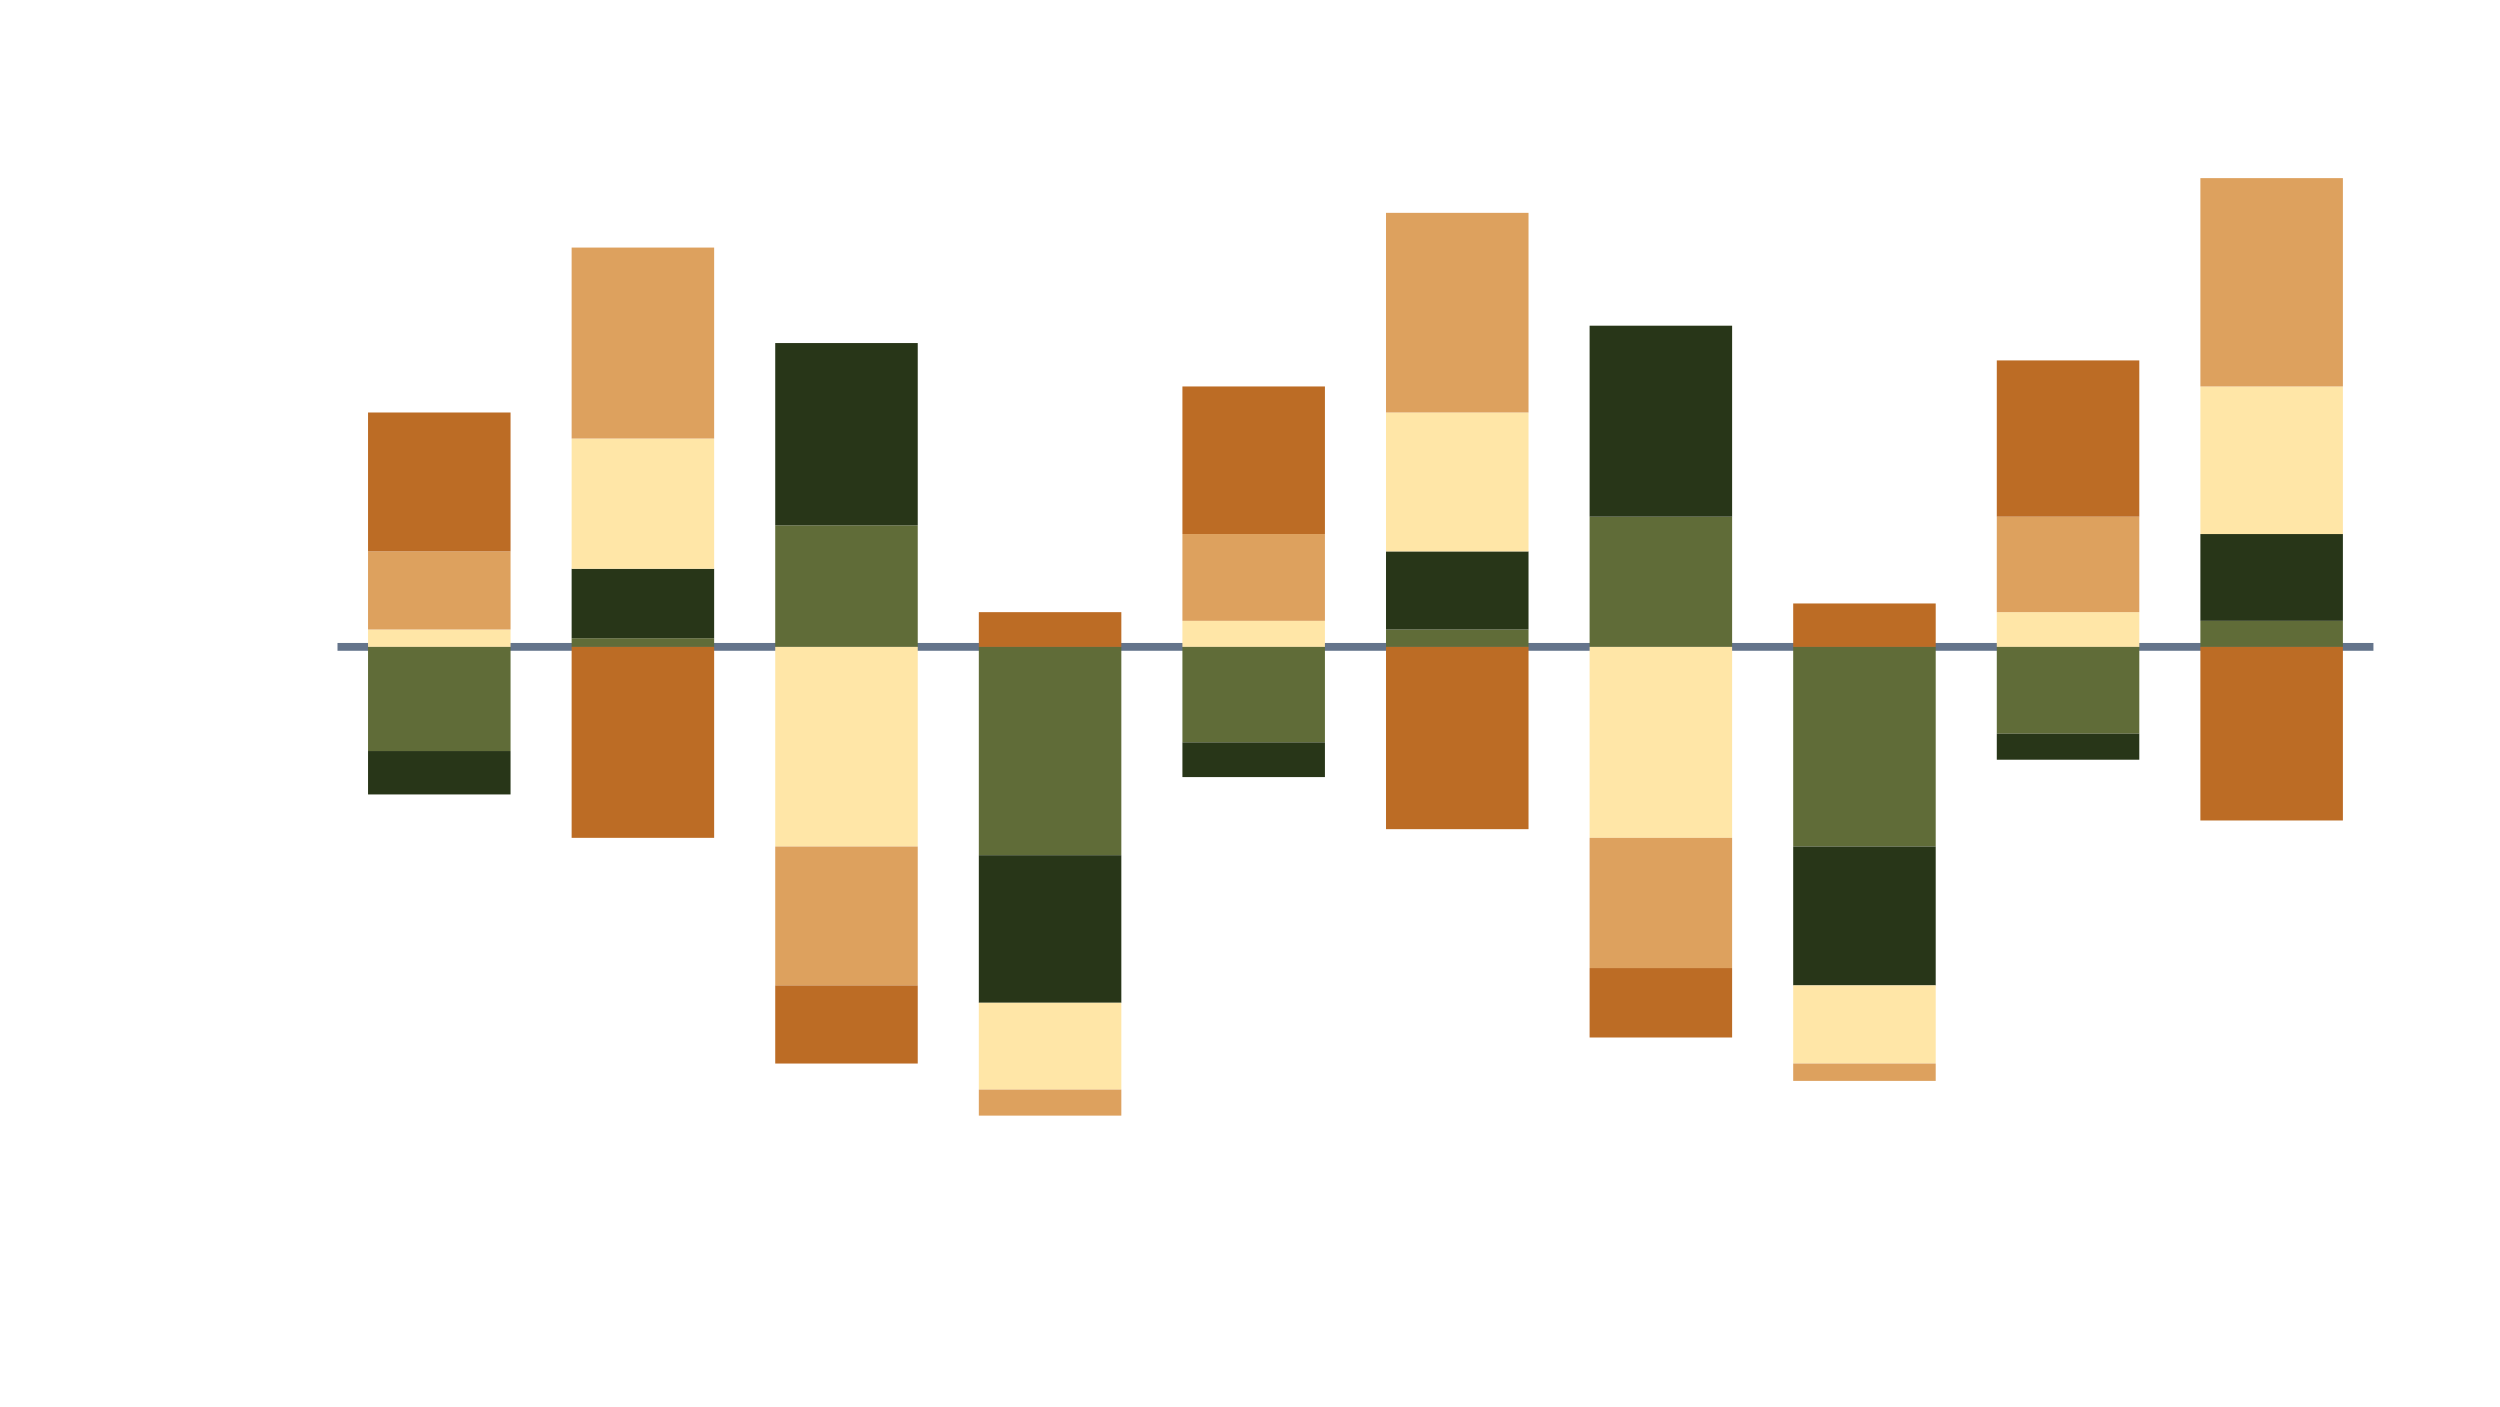
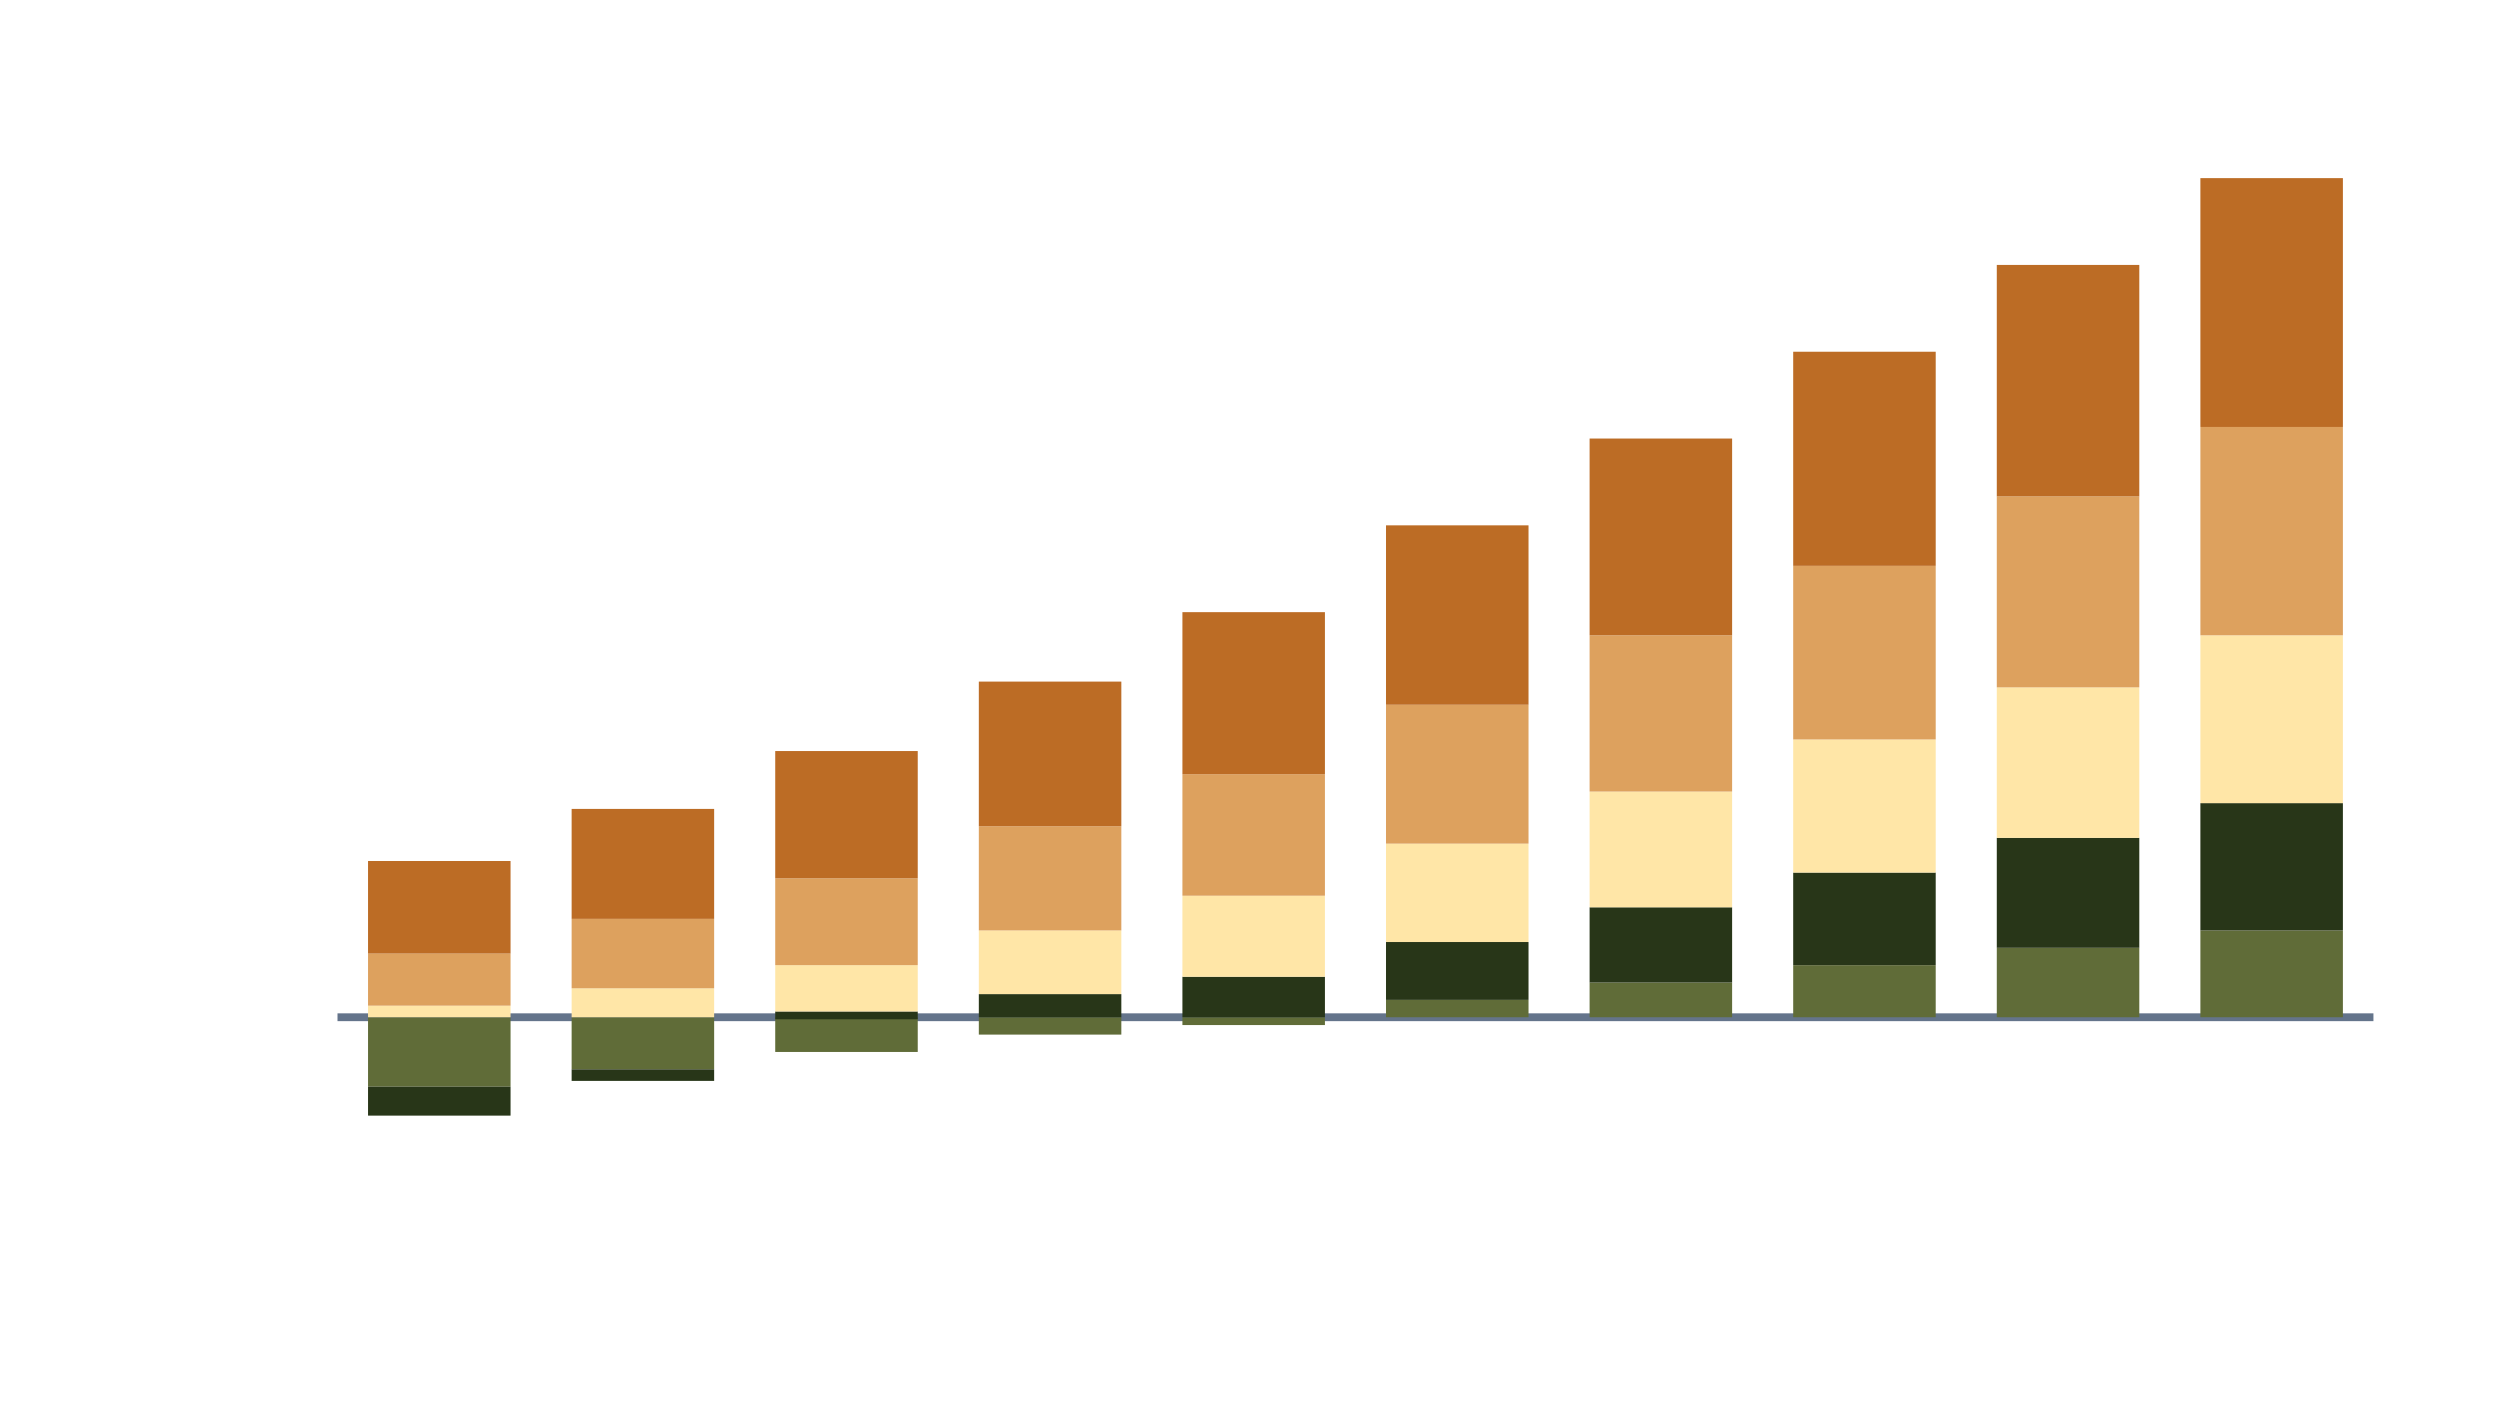
<svg xmlns="http://www.w3.org/2000/svg" width="320" height="180" viewBox="0 0 320 180">
  <svg width="320" height="180" viewBox="0 0 320 180" preserveAspectRatio="xMidYMid meet">
    <g data-chart-id="default-preview-DivergentStackedBarChart" data-chart-type="bar" data-bar-variant="divergent-stacked" data-axis-swapped="false" data-renderer="deterministic-bar@1">
-       <line data-mark-role="zero-line" x1="43.2" y1="82.8" x2="303.8" y2="82.8" stroke="#64748b" stroke-width="1" vector-effect="non-scaling-stroke" />
-       <rect data-chart-id="default-preview-DivergentStackedBarChart" data-mark-role="bar" data-mark-group-id="mark-group:default-preview-DivergentStackedBarChart:bar" data-row-keys="C001|Alpha" data-category-key="C001" data-series-key="Alpha" data-value="-12" x="47.109" y="82.8" width="18.242" height="13.333" fill="#606c38" fill-opacity="1" />
-       <rect data-chart-id="default-preview-DivergentStackedBarChart" data-mark-role="bar" data-mark-group-id="mark-group:default-preview-DivergentStackedBarChart:bar" data-row-keys="C001|Beta" data-category-key="C001" data-series-key="Beta" data-value="-5" x="47.109" y="96.133" width="18.242" height="5.556" fill="#283618" fill-opacity="1" />
-       <rect data-chart-id="default-preview-DivergentStackedBarChart" data-mark-role="bar" data-mark-group-id="mark-group:default-preview-DivergentStackedBarChart:bar" data-row-keys="C001|Gamma" data-category-key="C001" data-series-key="Gamma" data-value="2" x="47.109" y="80.578" width="18.242" height="2.222" fill="#ffe6a7" fill-opacity="1" />
-       <rect data-chart-id="default-preview-DivergentStackedBarChart" data-mark-role="bar" data-mark-group-id="mark-group:default-preview-DivergentStackedBarChart:bar" data-row-keys="C001|Delta" data-category-key="C001" data-series-key="Delta" data-value="9" x="47.109" y="70.578" width="18.242" height="10" fill="#dda15e" fill-opacity="1" />
-       <rect data-chart-id="default-preview-DivergentStackedBarChart" data-mark-role="bar" data-mark-group-id="mark-group:default-preview-DivergentStackedBarChart:bar" data-row-keys="C001|Epsilon" data-category-key="C001" data-series-key="Epsilon" data-value="16" x="47.109" y="52.8" width="18.242" height="17.778" fill="#bc6c25" fill-opacity="1" />
-       <rect data-chart-id="default-preview-DivergentStackedBarChart" data-mark-role="bar" data-mark-group-id="mark-group:default-preview-DivergentStackedBarChart:bar" data-row-keys="C002|Alpha" data-category-key="C002" data-series-key="Alpha" data-value="1" x="73.169" y="81.689" width="18.242" height="1.111" fill="#606c38" fill-opacity="1" />
-       <rect data-chart-id="default-preview-DivergentStackedBarChart" data-mark-role="bar" data-mark-group-id="mark-group:default-preview-DivergentStackedBarChart:bar" data-row-keys="C002|Beta" data-category-key="C002" data-series-key="Beta" data-value="8" x="73.169" y="72.8" width="18.242" height="8.889" fill="#283618" fill-opacity="1" />
-       <rect data-chart-id="default-preview-DivergentStackedBarChart" data-mark-role="bar" data-mark-group-id="mark-group:default-preview-DivergentStackedBarChart:bar" data-row-keys="C002|Gamma" data-category-key="C002" data-series-key="Gamma" data-value="15" x="73.169" y="56.133" width="18.242" height="16.667" fill="#ffe6a7" fill-opacity="1" />
-       <rect data-chart-id="default-preview-DivergentStackedBarChart" data-mark-role="bar" data-mark-group-id="mark-group:default-preview-DivergentStackedBarChart:bar" data-row-keys="C002|Delta" data-category-key="C002" data-series-key="Delta" data-value="22" x="73.169" y="31.689" width="18.242" height="24.444" fill="#dda15e" fill-opacity="1" />
-       <rect data-chart-id="default-preview-DivergentStackedBarChart" data-mark-role="bar" data-mark-group-id="mark-group:default-preview-DivergentStackedBarChart:bar" data-row-keys="C002|Epsilon" data-category-key="C002" data-series-key="Epsilon" data-value="-22" x="73.169" y="82.8" width="18.242" height="24.444" fill="#bc6c25" fill-opacity="1" />
-       <rect data-chart-id="default-preview-DivergentStackedBarChart" data-mark-role="bar" data-mark-group-id="mark-group:default-preview-DivergentStackedBarChart:bar" data-row-keys="C003|Alpha" data-category-key="C003" data-series-key="Alpha" data-value="14" x="99.229" y="67.244" width="18.242" height="15.556" fill="#606c38" fill-opacity="1" />
-       <rect data-chart-id="default-preview-DivergentStackedBarChart" data-mark-role="bar" data-mark-group-id="mark-group:default-preview-DivergentStackedBarChart:bar" data-row-keys="C003|Beta" data-category-key="C003" data-series-key="Beta" data-value="21" x="99.229" y="43.911" width="18.242" height="23.333" fill="#283618" fill-opacity="1" />
-       <rect data-chart-id="default-preview-DivergentStackedBarChart" data-mark-role="bar" data-mark-group-id="mark-group:default-preview-DivergentStackedBarChart:bar" data-row-keys="C003|Gamma" data-category-key="C003" data-series-key="Gamma" data-value="-23" x="99.229" y="82.8" width="18.242" height="25.556" fill="#ffe6a7" fill-opacity="1" />
-       <rect data-chart-id="default-preview-DivergentStackedBarChart" data-mark-role="bar" data-mark-group-id="mark-group:default-preview-DivergentStackedBarChart:bar" data-row-keys="C003|Delta" data-category-key="C003" data-series-key="Delta" data-value="-16" x="99.229" y="108.356" width="18.242" height="17.778" fill="#dda15e" fill-opacity="1" />
-       <rect data-chart-id="default-preview-DivergentStackedBarChart" data-mark-role="bar" data-mark-group-id="mark-group:default-preview-DivergentStackedBarChart:bar" data-row-keys="C003|Epsilon" data-category-key="C003" data-series-key="Epsilon" data-value="-9" x="99.229" y="126.133" width="18.242" height="10" fill="#bc6c25" fill-opacity="1" />
-       <rect data-chart-id="default-preview-DivergentStackedBarChart" data-mark-role="bar" data-mark-group-id="mark-group:default-preview-DivergentStackedBarChart:bar" data-row-keys="C004|Alpha" data-category-key="C004" data-series-key="Alpha" data-value="-24" x="125.289" y="82.8" width="18.242" height="26.667" fill="#606c38" fill-opacity="1" />
-       <rect data-chart-id="default-preview-DivergentStackedBarChart" data-mark-role="bar" data-mark-group-id="mark-group:default-preview-DivergentStackedBarChart:bar" data-row-keys="C004|Beta" data-category-key="C004" data-series-key="Beta" data-value="-17" x="125.289" y="109.467" width="18.242" height="18.889" fill="#283618" fill-opacity="1" />
-       <rect data-chart-id="default-preview-DivergentStackedBarChart" data-mark-role="bar" data-mark-group-id="mark-group:default-preview-DivergentStackedBarChart:bar" data-row-keys="C004|Gamma" data-category-key="C004" data-series-key="Gamma" data-value="-10" x="125.289" y="128.356" width="18.242" height="11.111" fill="#ffe6a7" fill-opacity="1" />
-       <rect data-chart-id="default-preview-DivergentStackedBarChart" data-mark-role="bar" data-mark-group-id="mark-group:default-preview-DivergentStackedBarChart:bar" data-row-keys="C004|Delta" data-category-key="C004" data-series-key="Delta" data-value="-3" x="125.289" y="139.467" width="18.242" height="3.333" fill="#dda15e" fill-opacity="1" />
-       <rect data-chart-id="default-preview-DivergentStackedBarChart" data-mark-role="bar" data-mark-group-id="mark-group:default-preview-DivergentStackedBarChart:bar" data-row-keys="C004|Epsilon" data-category-key="C004" data-series-key="Epsilon" data-value="4" x="125.289" y="78.356" width="18.242" height="4.444" fill="#bc6c25" fill-opacity="1" />
-       <rect data-chart-id="default-preview-DivergentStackedBarChart" data-mark-role="bar" data-mark-group-id="mark-group:default-preview-DivergentStackedBarChart:bar" data-row-keys="C005|Alpha" data-category-key="C005" data-series-key="Alpha" data-value="-11" x="151.349" y="82.8" width="18.242" height="12.222" fill="#606c38" fill-opacity="1" />
-       <rect data-chart-id="default-preview-DivergentStackedBarChart" data-mark-role="bar" data-mark-group-id="mark-group:default-preview-DivergentStackedBarChart:bar" data-row-keys="C005|Beta" data-category-key="C005" data-series-key="Beta" data-value="-4" x="151.349" y="95.022" width="18.242" height="4.444" fill="#283618" fill-opacity="1" />
-       <rect data-chart-id="default-preview-DivergentStackedBarChart" data-mark-role="bar" data-mark-group-id="mark-group:default-preview-DivergentStackedBarChart:bar" data-row-keys="C005|Gamma" data-category-key="C005" data-series-key="Gamma" data-value="3" x="151.349" y="79.467" width="18.242" height="3.333" fill="#ffe6a7" fill-opacity="1" />
-       <rect data-chart-id="default-preview-DivergentStackedBarChart" data-mark-role="bar" data-mark-group-id="mark-group:default-preview-DivergentStackedBarChart:bar" data-row-keys="C005|Delta" data-category-key="C005" data-series-key="Delta" data-value="10" x="151.349" y="68.356" width="18.242" height="11.111" fill="#dda15e" fill-opacity="1" />
-       <rect data-chart-id="default-preview-DivergentStackedBarChart" data-mark-role="bar" data-mark-group-id="mark-group:default-preview-DivergentStackedBarChart:bar" data-row-keys="C005|Epsilon" data-category-key="C005" data-series-key="Epsilon" data-value="17" x="151.349" y="49.467" width="18.242" height="18.889" fill="#bc6c25" fill-opacity="1" />
-       <rect data-chart-id="default-preview-DivergentStackedBarChart" data-mark-role="bar" data-mark-group-id="mark-group:default-preview-DivergentStackedBarChart:bar" data-row-keys="C006|Alpha" data-category-key="C006" data-series-key="Alpha" data-value="2" x="177.409" y="80.578" width="18.242" height="2.222" fill="#606c38" fill-opacity="1" />
-       <rect data-chart-id="default-preview-DivergentStackedBarChart" data-mark-role="bar" data-mark-group-id="mark-group:default-preview-DivergentStackedBarChart:bar" data-row-keys="C006|Beta" data-category-key="C006" data-series-key="Beta" data-value="9" x="177.409" y="70.578" width="18.242" height="10" fill="#283618" fill-opacity="1" />
-       <rect data-chart-id="default-preview-DivergentStackedBarChart" data-mark-role="bar" data-mark-group-id="mark-group:default-preview-DivergentStackedBarChart:bar" data-row-keys="C006|Gamma" data-category-key="C006" data-series-key="Gamma" data-value="16" x="177.409" y="52.8" width="18.242" height="17.778" fill="#ffe6a7" fill-opacity="1" />
-       <rect data-chart-id="default-preview-DivergentStackedBarChart" data-mark-role="bar" data-mark-group-id="mark-group:default-preview-DivergentStackedBarChart:bar" data-row-keys="C006|Delta" data-category-key="C006" data-series-key="Delta" data-value="23" x="177.409" y="27.244" width="18.242" height="25.556" fill="#dda15e" fill-opacity="1" />
-       <rect data-chart-id="default-preview-DivergentStackedBarChart" data-mark-role="bar" data-mark-group-id="mark-group:default-preview-DivergentStackedBarChart:bar" data-row-keys="C006|Epsilon" data-category-key="C006" data-series-key="Epsilon" data-value="-21" x="177.409" y="82.8" width="18.242" height="23.333" fill="#bc6c25" fill-opacity="1" />
-       <rect data-chart-id="default-preview-DivergentStackedBarChart" data-mark-role="bar" data-mark-group-id="mark-group:default-preview-DivergentStackedBarChart:bar" data-row-keys="C007|Alpha" data-category-key="C007" data-series-key="Alpha" data-value="15" x="203.469" y="66.133" width="18.242" height="16.667" fill="#606c38" fill-opacity="1" />
-       <rect data-chart-id="default-preview-DivergentStackedBarChart" data-mark-role="bar" data-mark-group-id="mark-group:default-preview-DivergentStackedBarChart:bar" data-row-keys="C007|Beta" data-category-key="C007" data-series-key="Beta" data-value="22" x="203.469" y="41.689" width="18.242" height="24.444" fill="#283618" fill-opacity="1" />
-       <rect data-chart-id="default-preview-DivergentStackedBarChart" data-mark-role="bar" data-mark-group-id="mark-group:default-preview-DivergentStackedBarChart:bar" data-row-keys="C007|Gamma" data-category-key="C007" data-series-key="Gamma" data-value="-22" x="203.469" y="82.8" width="18.242" height="24.444" fill="#ffe6a7" fill-opacity="1" />
-       <rect data-chart-id="default-preview-DivergentStackedBarChart" data-mark-role="bar" data-mark-group-id="mark-group:default-preview-DivergentStackedBarChart:bar" data-row-keys="C007|Delta" data-category-key="C007" data-series-key="Delta" data-value="-15" x="203.469" y="107.244" width="18.242" height="16.667" fill="#dda15e" fill-opacity="1" />
-       <rect data-chart-id="default-preview-DivergentStackedBarChart" data-mark-role="bar" data-mark-group-id="mark-group:default-preview-DivergentStackedBarChart:bar" data-row-keys="C007|Epsilon" data-category-key="C007" data-series-key="Epsilon" data-value="-8" x="203.469" y="123.911" width="18.242" height="8.889" fill="#bc6c25" fill-opacity="1" />
-       <rect data-chart-id="default-preview-DivergentStackedBarChart" data-mark-role="bar" data-mark-group-id="mark-group:default-preview-DivergentStackedBarChart:bar" data-row-keys="C008|Alpha" data-category-key="C008" data-series-key="Alpha" data-value="-23" x="229.529" y="82.8" width="18.242" height="25.556" fill="#606c38" fill-opacity="1" />
-       <rect data-chart-id="default-preview-DivergentStackedBarChart" data-mark-role="bar" data-mark-group-id="mark-group:default-preview-DivergentStackedBarChart:bar" data-row-keys="C008|Beta" data-category-key="C008" data-series-key="Beta" data-value="-16" x="229.529" y="108.356" width="18.242" height="17.778" fill="#283618" fill-opacity="1" />
-       <rect data-chart-id="default-preview-DivergentStackedBarChart" data-mark-role="bar" data-mark-group-id="mark-group:default-preview-DivergentStackedBarChart:bar" data-row-keys="C008|Gamma" data-category-key="C008" data-series-key="Gamma" data-value="-9" x="229.529" y="126.133" width="18.242" height="10" fill="#ffe6a7" fill-opacity="1" />
-       <rect data-chart-id="default-preview-DivergentStackedBarChart" data-mark-role="bar" data-mark-group-id="mark-group:default-preview-DivergentStackedBarChart:bar" data-row-keys="C008|Delta" data-category-key="C008" data-series-key="Delta" data-value="-2" x="229.529" y="136.133" width="18.242" height="2.222" fill="#dda15e" fill-opacity="1" />
-       <rect data-chart-id="default-preview-DivergentStackedBarChart" data-mark-role="bar" data-mark-group-id="mark-group:default-preview-DivergentStackedBarChart:bar" data-row-keys="C008|Epsilon" data-category-key="C008" data-series-key="Epsilon" data-value="5" x="229.529" y="77.244" width="18.242" height="5.556" fill="#bc6c25" fill-opacity="1" />
-       <rect data-chart-id="default-preview-DivergentStackedBarChart" data-mark-role="bar" data-mark-group-id="mark-group:default-preview-DivergentStackedBarChart:bar" data-row-keys="C009|Alpha" data-category-key="C009" data-series-key="Alpha" data-value="-10" x="255.589" y="82.8" width="18.242" height="11.111" fill="#606c38" fill-opacity="1" />
-       <rect data-chart-id="default-preview-DivergentStackedBarChart" data-mark-role="bar" data-mark-group-id="mark-group:default-preview-DivergentStackedBarChart:bar" data-row-keys="C009|Beta" data-category-key="C009" data-series-key="Beta" data-value="-3" x="255.589" y="93.911" width="18.242" height="3.333" fill="#283618" fill-opacity="1" />
-       <rect data-chart-id="default-preview-DivergentStackedBarChart" data-mark-role="bar" data-mark-group-id="mark-group:default-preview-DivergentStackedBarChart:bar" data-row-keys="C009|Gamma" data-category-key="C009" data-series-key="Gamma" data-value="4" x="255.589" y="78.356" width="18.242" height="4.444" fill="#ffe6a7" fill-opacity="1" />
-       <rect data-chart-id="default-preview-DivergentStackedBarChart" data-mark-role="bar" data-mark-group-id="mark-group:default-preview-DivergentStackedBarChart:bar" data-row-keys="C009|Delta" data-category-key="C009" data-series-key="Delta" data-value="11" x="255.589" y="66.133" width="18.242" height="12.222" fill="#dda15e" fill-opacity="1" />
-       <rect data-chart-id="default-preview-DivergentStackedBarChart" data-mark-role="bar" data-mark-group-id="mark-group:default-preview-DivergentStackedBarChart:bar" data-row-keys="C009|Epsilon" data-category-key="C009" data-series-key="Epsilon" data-value="18" x="255.589" y="46.133" width="18.242" height="20" fill="#bc6c25" fill-opacity="1" />
-       <rect data-chart-id="default-preview-DivergentStackedBarChart" data-mark-role="bar" data-mark-group-id="mark-group:default-preview-DivergentStackedBarChart:bar" data-row-keys="C010|Alpha" data-category-key="C010" data-series-key="Alpha" data-value="3" x="281.649" y="79.467" width="18.242" height="3.333" fill="#606c38" fill-opacity="1" />
-       <rect data-chart-id="default-preview-DivergentStackedBarChart" data-mark-role="bar" data-mark-group-id="mark-group:default-preview-DivergentStackedBarChart:bar" data-row-keys="C010|Beta" data-category-key="C010" data-series-key="Beta" data-value="10" x="281.649" y="68.356" width="18.242" height="11.111" fill="#283618" fill-opacity="1" />
-       <rect data-chart-id="default-preview-DivergentStackedBarChart" data-mark-role="bar" data-mark-group-id="mark-group:default-preview-DivergentStackedBarChart:bar" data-row-keys="C010|Gamma" data-category-key="C010" data-series-key="Gamma" data-value="17" x="281.649" y="49.467" width="18.242" height="18.889" fill="#ffe6a7" fill-opacity="1" />
-       <rect data-chart-id="default-preview-DivergentStackedBarChart" data-mark-role="bar" data-mark-group-id="mark-group:default-preview-DivergentStackedBarChart:bar" data-row-keys="C010|Delta" data-category-key="C010" data-series-key="Delta" data-value="24" x="281.649" y="22.8" width="18.242" height="26.667" fill="#dda15e" fill-opacity="1" />
-       <rect data-chart-id="default-preview-DivergentStackedBarChart" data-mark-role="bar" data-mark-group-id="mark-group:default-preview-DivergentStackedBarChart:bar" data-row-keys="C010|Epsilon" data-category-key="C010" data-series-key="Epsilon" data-value="-20" x="281.649" y="82.8" width="18.242" height="22.222" fill="#bc6c25" fill-opacity="1" />
+       <line data-mark-role="zero-line" x1="43.2" y1="130.207" x2="303.8" y2="130.207" stroke="#64748b" stroke-width="1" vector-effect="non-scaling-stroke" />
+       <rect data-chart-id="default-preview-DivergentStackedBarChart" data-mark-role="bar" data-mark-group-id="mark-group:default-preview-DivergentStackedBarChart:bar" data-row-keys="C001|Alpha" data-category-key="C001" data-series-key="Alpha" data-value="-12" x="47.109" y="130.207" width="18.242" height="8.889" fill="#606c38" fill-opacity="1" />
+       <rect data-chart-id="default-preview-DivergentStackedBarChart" data-mark-role="bar" data-mark-group-id="mark-group:default-preview-DivergentStackedBarChart:bar" data-row-keys="C001|Beta" data-category-key="C001" data-series-key="Beta" data-value="-5" x="47.109" y="139.096" width="18.242" height="3.704" fill="#283618" fill-opacity="1" />
+       <rect data-chart-id="default-preview-DivergentStackedBarChart" data-mark-role="bar" data-mark-group-id="mark-group:default-preview-DivergentStackedBarChart:bar" data-row-keys="C001|Gamma" data-category-key="C001" data-series-key="Gamma" data-value="2" x="47.109" y="128.726" width="18.242" height="1.481" fill="#ffe6a7" fill-opacity="1" />
+       <rect data-chart-id="default-preview-DivergentStackedBarChart" data-mark-role="bar" data-mark-group-id="mark-group:default-preview-DivergentStackedBarChart:bar" data-row-keys="C001|Delta" data-category-key="C001" data-series-key="Delta" data-value="9" x="47.109" y="122.059" width="18.242" height="6.667" fill="#dda15e" fill-opacity="1" />
+       <rect data-chart-id="default-preview-DivergentStackedBarChart" data-mark-role="bar" data-mark-group-id="mark-group:default-preview-DivergentStackedBarChart:bar" data-row-keys="C001|Epsilon" data-category-key="C001" data-series-key="Epsilon" data-value="16" x="47.109" y="110.207" width="18.242" height="11.852" fill="#bc6c25" fill-opacity="1" />
+       <rect data-chart-id="default-preview-DivergentStackedBarChart" data-mark-role="bar" data-mark-group-id="mark-group:default-preview-DivergentStackedBarChart:bar" data-row-keys="C002|Alpha" data-category-key="C002" data-series-key="Alpha" data-value="-9" x="73.169" y="130.207" width="18.242" height="6.667" fill="#606c38" fill-opacity="1" />
+       <rect data-chart-id="default-preview-DivergentStackedBarChart" data-mark-role="bar" data-mark-group-id="mark-group:default-preview-DivergentStackedBarChart:bar" data-row-keys="C002|Beta" data-category-key="C002" data-series-key="Beta" data-value="-2" x="73.169" y="136.874" width="18.242" height="1.481" fill="#283618" fill-opacity="1" />
+       <rect data-chart-id="default-preview-DivergentStackedBarChart" data-mark-role="bar" data-mark-group-id="mark-group:default-preview-DivergentStackedBarChart:bar" data-row-keys="C002|Gamma" data-category-key="C002" data-series-key="Gamma" data-value="5" x="73.169" y="126.504" width="18.242" height="3.704" fill="#ffe6a7" fill-opacity="1" />
+       <rect data-chart-id="default-preview-DivergentStackedBarChart" data-mark-role="bar" data-mark-group-id="mark-group:default-preview-DivergentStackedBarChart:bar" data-row-keys="C002|Delta" data-category-key="C002" data-series-key="Delta" data-value="12" x="73.169" y="117.615" width="18.242" height="8.889" fill="#dda15e" fill-opacity="1" />
+       <rect data-chart-id="default-preview-DivergentStackedBarChart" data-mark-role="bar" data-mark-group-id="mark-group:default-preview-DivergentStackedBarChart:bar" data-row-keys="C002|Epsilon" data-category-key="C002" data-series-key="Epsilon" data-value="19" x="73.169" y="103.541" width="18.242" height="14.074" fill="#bc6c25" fill-opacity="1" />
+       <rect data-chart-id="default-preview-DivergentStackedBarChart" data-mark-role="bar" data-mark-group-id="mark-group:default-preview-DivergentStackedBarChart:bar" data-row-keys="C003|Alpha" data-category-key="C003" data-series-key="Alpha" data-value="-6" x="99.229" y="130.207" width="18.242" height="4.444" fill="#606c38" fill-opacity="1" />
+       <rect data-chart-id="default-preview-DivergentStackedBarChart" data-mark-role="bar" data-mark-group-id="mark-group:default-preview-DivergentStackedBarChart:bar" data-row-keys="C003|Beta" data-category-key="C003" data-series-key="Beta" data-value="1" x="99.229" y="129.467" width="18.242" height="1" fill="#283618" fill-opacity="1" />
+       <rect data-chart-id="default-preview-DivergentStackedBarChart" data-mark-role="bar" data-mark-group-id="mark-group:default-preview-DivergentStackedBarChart:bar" data-row-keys="C003|Gamma" data-category-key="C003" data-series-key="Gamma" data-value="8" x="99.229" y="123.541" width="18.242" height="5.926" fill="#ffe6a7" fill-opacity="1" />
+       <rect data-chart-id="default-preview-DivergentStackedBarChart" data-mark-role="bar" data-mark-group-id="mark-group:default-preview-DivergentStackedBarChart:bar" data-row-keys="C003|Delta" data-category-key="C003" data-series-key="Delta" data-value="15" x="99.229" y="112.43" width="18.242" height="11.111" fill="#dda15e" fill-opacity="1" />
+       <rect data-chart-id="default-preview-DivergentStackedBarChart" data-mark-role="bar" data-mark-group-id="mark-group:default-preview-DivergentStackedBarChart:bar" data-row-keys="C003|Epsilon" data-category-key="C003" data-series-key="Epsilon" data-value="22" x="99.229" y="96.133" width="18.242" height="16.296" fill="#bc6c25" fill-opacity="1" />
+       <rect data-chart-id="default-preview-DivergentStackedBarChart" data-mark-role="bar" data-mark-group-id="mark-group:default-preview-DivergentStackedBarChart:bar" data-row-keys="C004|Alpha" data-category-key="C004" data-series-key="Alpha" data-value="-3" x="125.289" y="130.207" width="18.242" height="2.222" fill="#606c38" fill-opacity="1" />
+       <rect data-chart-id="default-preview-DivergentStackedBarChart" data-mark-role="bar" data-mark-group-id="mark-group:default-preview-DivergentStackedBarChart:bar" data-row-keys="C004|Beta" data-category-key="C004" data-series-key="Beta" data-value="4" x="125.289" y="127.244" width="18.242" height="2.963" fill="#283618" fill-opacity="1" />
+       <rect data-chart-id="default-preview-DivergentStackedBarChart" data-mark-role="bar" data-mark-group-id="mark-group:default-preview-DivergentStackedBarChart:bar" data-row-keys="C004|Gamma" data-category-key="C004" data-series-key="Gamma" data-value="11" x="125.289" y="119.096" width="18.242" height="8.148" fill="#ffe6a7" fill-opacity="1" />
+       <rect data-chart-id="default-preview-DivergentStackedBarChart" data-mark-role="bar" data-mark-group-id="mark-group:default-preview-DivergentStackedBarChart:bar" data-row-keys="C004|Delta" data-category-key="C004" data-series-key="Delta" data-value="18" x="125.289" y="105.763" width="18.242" height="13.333" fill="#dda15e" fill-opacity="1" />
+       <rect data-chart-id="default-preview-DivergentStackedBarChart" data-mark-role="bar" data-mark-group-id="mark-group:default-preview-DivergentStackedBarChart:bar" data-row-keys="C004|Epsilon" data-category-key="C004" data-series-key="Epsilon" data-value="25" x="125.289" y="87.244" width="18.242" height="18.519" fill="#bc6c25" fill-opacity="1" />
+       <rect data-chart-id="default-preview-DivergentStackedBarChart" data-mark-role="bar" data-mark-group-id="mark-group:default-preview-DivergentStackedBarChart:bar" data-row-keys="C005|Alpha" data-category-key="C005" data-series-key="Alpha" data-value="0" x="151.349" y="130.207" width="18.242" height="1" fill="#606c38" fill-opacity="1" />
+       <rect data-chart-id="default-preview-DivergentStackedBarChart" data-mark-role="bar" data-mark-group-id="mark-group:default-preview-DivergentStackedBarChart:bar" data-row-keys="C005|Beta" data-category-key="C005" data-series-key="Beta" data-value="7" x="151.349" y="125.022" width="18.242" height="5.185" fill="#283618" fill-opacity="1" />
+       <rect data-chart-id="default-preview-DivergentStackedBarChart" data-mark-role="bar" data-mark-group-id="mark-group:default-preview-DivergentStackedBarChart:bar" data-row-keys="C005|Gamma" data-category-key="C005" data-series-key="Gamma" data-value="14" x="151.349" y="114.652" width="18.242" height="10.37" fill="#ffe6a7" fill-opacity="1" />
+       <rect data-chart-id="default-preview-DivergentStackedBarChart" data-mark-role="bar" data-mark-group-id="mark-group:default-preview-DivergentStackedBarChart:bar" data-row-keys="C005|Delta" data-category-key="C005" data-series-key="Delta" data-value="21" x="151.349" y="99.096" width="18.242" height="15.556" fill="#dda15e" fill-opacity="1" />
+       <rect data-chart-id="default-preview-DivergentStackedBarChart" data-mark-role="bar" data-mark-group-id="mark-group:default-preview-DivergentStackedBarChart:bar" data-row-keys="C005|Epsilon" data-category-key="C005" data-series-key="Epsilon" data-value="28" x="151.349" y="78.356" width="18.242" height="20.741" fill="#bc6c25" fill-opacity="1" />
+       <rect data-chart-id="default-preview-DivergentStackedBarChart" data-mark-role="bar" data-mark-group-id="mark-group:default-preview-DivergentStackedBarChart:bar" data-row-keys="C006|Alpha" data-category-key="C006" data-series-key="Alpha" data-value="3" x="177.409" y="127.985" width="18.242" height="2.222" fill="#606c38" fill-opacity="1" />
+       <rect data-chart-id="default-preview-DivergentStackedBarChart" data-mark-role="bar" data-mark-group-id="mark-group:default-preview-DivergentStackedBarChart:bar" data-row-keys="C006|Beta" data-category-key="C006" data-series-key="Beta" data-value="10" x="177.409" y="120.578" width="18.242" height="7.407" fill="#283618" fill-opacity="1" />
+       <rect data-chart-id="default-preview-DivergentStackedBarChart" data-mark-role="bar" data-mark-group-id="mark-group:default-preview-DivergentStackedBarChart:bar" data-row-keys="C006|Gamma" data-category-key="C006" data-series-key="Gamma" data-value="17" x="177.409" y="107.985" width="18.242" height="12.593" fill="#ffe6a7" fill-opacity="1" />
+       <rect data-chart-id="default-preview-DivergentStackedBarChart" data-mark-role="bar" data-mark-group-id="mark-group:default-preview-DivergentStackedBarChart:bar" data-row-keys="C006|Delta" data-category-key="C006" data-series-key="Delta" data-value="24" x="177.409" y="90.207" width="18.242" height="17.778" fill="#dda15e" fill-opacity="1" />
+       <rect data-chart-id="default-preview-DivergentStackedBarChart" data-mark-role="bar" data-mark-group-id="mark-group:default-preview-DivergentStackedBarChart:bar" data-row-keys="C006|Epsilon" data-category-key="C006" data-series-key="Epsilon" data-value="31" x="177.409" y="67.244" width="18.242" height="22.963" fill="#bc6c25" fill-opacity="1" />
+       <rect data-chart-id="default-preview-DivergentStackedBarChart" data-mark-role="bar" data-mark-group-id="mark-group:default-preview-DivergentStackedBarChart:bar" data-row-keys="C007|Alpha" data-category-key="C007" data-series-key="Alpha" data-value="6" x="203.469" y="125.763" width="18.242" height="4.444" fill="#606c38" fill-opacity="1" />
+       <rect data-chart-id="default-preview-DivergentStackedBarChart" data-mark-role="bar" data-mark-group-id="mark-group:default-preview-DivergentStackedBarChart:bar" data-row-keys="C007|Beta" data-category-key="C007" data-series-key="Beta" data-value="13" x="203.469" y="116.133" width="18.242" height="9.63" fill="#283618" fill-opacity="1" />
+       <rect data-chart-id="default-preview-DivergentStackedBarChart" data-mark-role="bar" data-mark-group-id="mark-group:default-preview-DivergentStackedBarChart:bar" data-row-keys="C007|Gamma" data-category-key="C007" data-series-key="Gamma" data-value="20" x="203.469" y="101.319" width="18.242" height="14.815" fill="#ffe6a7" fill-opacity="1" />
+       <rect data-chart-id="default-preview-DivergentStackedBarChart" data-mark-role="bar" data-mark-group-id="mark-group:default-preview-DivergentStackedBarChart:bar" data-row-keys="C007|Delta" data-category-key="C007" data-series-key="Delta" data-value="27" x="203.469" y="81.319" width="18.242" height="20" fill="#dda15e" fill-opacity="1" />
+       <rect data-chart-id="default-preview-DivergentStackedBarChart" data-mark-role="bar" data-mark-group-id="mark-group:default-preview-DivergentStackedBarChart:bar" data-row-keys="C007|Epsilon" data-category-key="C007" data-series-key="Epsilon" data-value="34" x="203.469" y="56.133" width="18.242" height="25.185" fill="#bc6c25" fill-opacity="1" />
+       <rect data-chart-id="default-preview-DivergentStackedBarChart" data-mark-role="bar" data-mark-group-id="mark-group:default-preview-DivergentStackedBarChart:bar" data-row-keys="C008|Alpha" data-category-key="C008" data-series-key="Alpha" data-value="9" x="229.529" y="123.541" width="18.242" height="6.667" fill="#606c38" fill-opacity="1" />
+       <rect data-chart-id="default-preview-DivergentStackedBarChart" data-mark-role="bar" data-mark-group-id="mark-group:default-preview-DivergentStackedBarChart:bar" data-row-keys="C008|Beta" data-category-key="C008" data-series-key="Beta" data-value="16" x="229.529" y="111.689" width="18.242" height="11.852" fill="#283618" fill-opacity="1" />
+       <rect data-chart-id="default-preview-DivergentStackedBarChart" data-mark-role="bar" data-mark-group-id="mark-group:default-preview-DivergentStackedBarChart:bar" data-row-keys="C008|Gamma" data-category-key="C008" data-series-key="Gamma" data-value="23" x="229.529" y="94.652" width="18.242" height="17.037" fill="#ffe6a7" fill-opacity="1" />
+       <rect data-chart-id="default-preview-DivergentStackedBarChart" data-mark-role="bar" data-mark-group-id="mark-group:default-preview-DivergentStackedBarChart:bar" data-row-keys="C008|Delta" data-category-key="C008" data-series-key="Delta" data-value="30" x="229.529" y="72.43" width="18.242" height="22.222" fill="#dda15e" fill-opacity="1" />
+       <rect data-chart-id="default-preview-DivergentStackedBarChart" data-mark-role="bar" data-mark-group-id="mark-group:default-preview-DivergentStackedBarChart:bar" data-row-keys="C008|Epsilon" data-category-key="C008" data-series-key="Epsilon" data-value="37" x="229.529" y="45.022" width="18.242" height="27.407" fill="#bc6c25" fill-opacity="1" />
+       <rect data-chart-id="default-preview-DivergentStackedBarChart" data-mark-role="bar" data-mark-group-id="mark-group:default-preview-DivergentStackedBarChart:bar" data-row-keys="C009|Alpha" data-category-key="C009" data-series-key="Alpha" data-value="12" x="255.589" y="121.319" width="18.242" height="8.889" fill="#606c38" fill-opacity="1" />
+       <rect data-chart-id="default-preview-DivergentStackedBarChart" data-mark-role="bar" data-mark-group-id="mark-group:default-preview-DivergentStackedBarChart:bar" data-row-keys="C009|Beta" data-category-key="C009" data-series-key="Beta" data-value="19" x="255.589" y="107.244" width="18.242" height="14.074" fill="#283618" fill-opacity="1" />
+       <rect data-chart-id="default-preview-DivergentStackedBarChart" data-mark-role="bar" data-mark-group-id="mark-group:default-preview-DivergentStackedBarChart:bar" data-row-keys="C009|Gamma" data-category-key="C009" data-series-key="Gamma" data-value="26" x="255.589" y="87.985" width="18.242" height="19.259" fill="#ffe6a7" fill-opacity="1" />
+       <rect data-chart-id="default-preview-DivergentStackedBarChart" data-mark-role="bar" data-mark-group-id="mark-group:default-preview-DivergentStackedBarChart:bar" data-row-keys="C009|Delta" data-category-key="C009" data-series-key="Delta" data-value="33" x="255.589" y="63.541" width="18.242" height="24.444" fill="#dda15e" fill-opacity="1" />
+       <rect data-chart-id="default-preview-DivergentStackedBarChart" data-mark-role="bar" data-mark-group-id="mark-group:default-preview-DivergentStackedBarChart:bar" data-row-keys="C009|Epsilon" data-category-key="C009" data-series-key="Epsilon" data-value="40" x="255.589" y="33.911" width="18.242" height="29.63" fill="#bc6c25" fill-opacity="1" />
+       <rect data-chart-id="default-preview-DivergentStackedBarChart" data-mark-role="bar" data-mark-group-id="mark-group:default-preview-DivergentStackedBarChart:bar" data-row-keys="C010|Alpha" data-category-key="C010" data-series-key="Alpha" data-value="15" x="281.649" y="119.096" width="18.242" height="11.111" fill="#606c38" fill-opacity="1" />
+       <rect data-chart-id="default-preview-DivergentStackedBarChart" data-mark-role="bar" data-mark-group-id="mark-group:default-preview-DivergentStackedBarChart:bar" data-row-keys="C010|Beta" data-category-key="C010" data-series-key="Beta" data-value="22" x="281.649" y="102.8" width="18.242" height="16.296" fill="#283618" fill-opacity="1" />
+       <rect data-chart-id="default-preview-DivergentStackedBarChart" data-mark-role="bar" data-mark-group-id="mark-group:default-preview-DivergentStackedBarChart:bar" data-row-keys="C010|Gamma" data-category-key="C010" data-series-key="Gamma" data-value="29" x="281.649" y="81.319" width="18.242" height="21.481" fill="#ffe6a7" fill-opacity="1" />
+       <rect data-chart-id="default-preview-DivergentStackedBarChart" data-mark-role="bar" data-mark-group-id="mark-group:default-preview-DivergentStackedBarChart:bar" data-row-keys="C010|Delta" data-category-key="C010" data-series-key="Delta" data-value="36" x="281.649" y="54.652" width="18.242" height="26.667" fill="#dda15e" fill-opacity="1" />
+       <rect data-chart-id="default-preview-DivergentStackedBarChart" data-mark-role="bar" data-mark-group-id="mark-group:default-preview-DivergentStackedBarChart:bar" data-row-keys="C010|Epsilon" data-category-key="C010" data-series-key="Epsilon" data-value="43" x="281.649" y="22.8" width="18.242" height="31.852" fill="#bc6c25" fill-opacity="1" />
    </g>
  </svg>
</svg>
